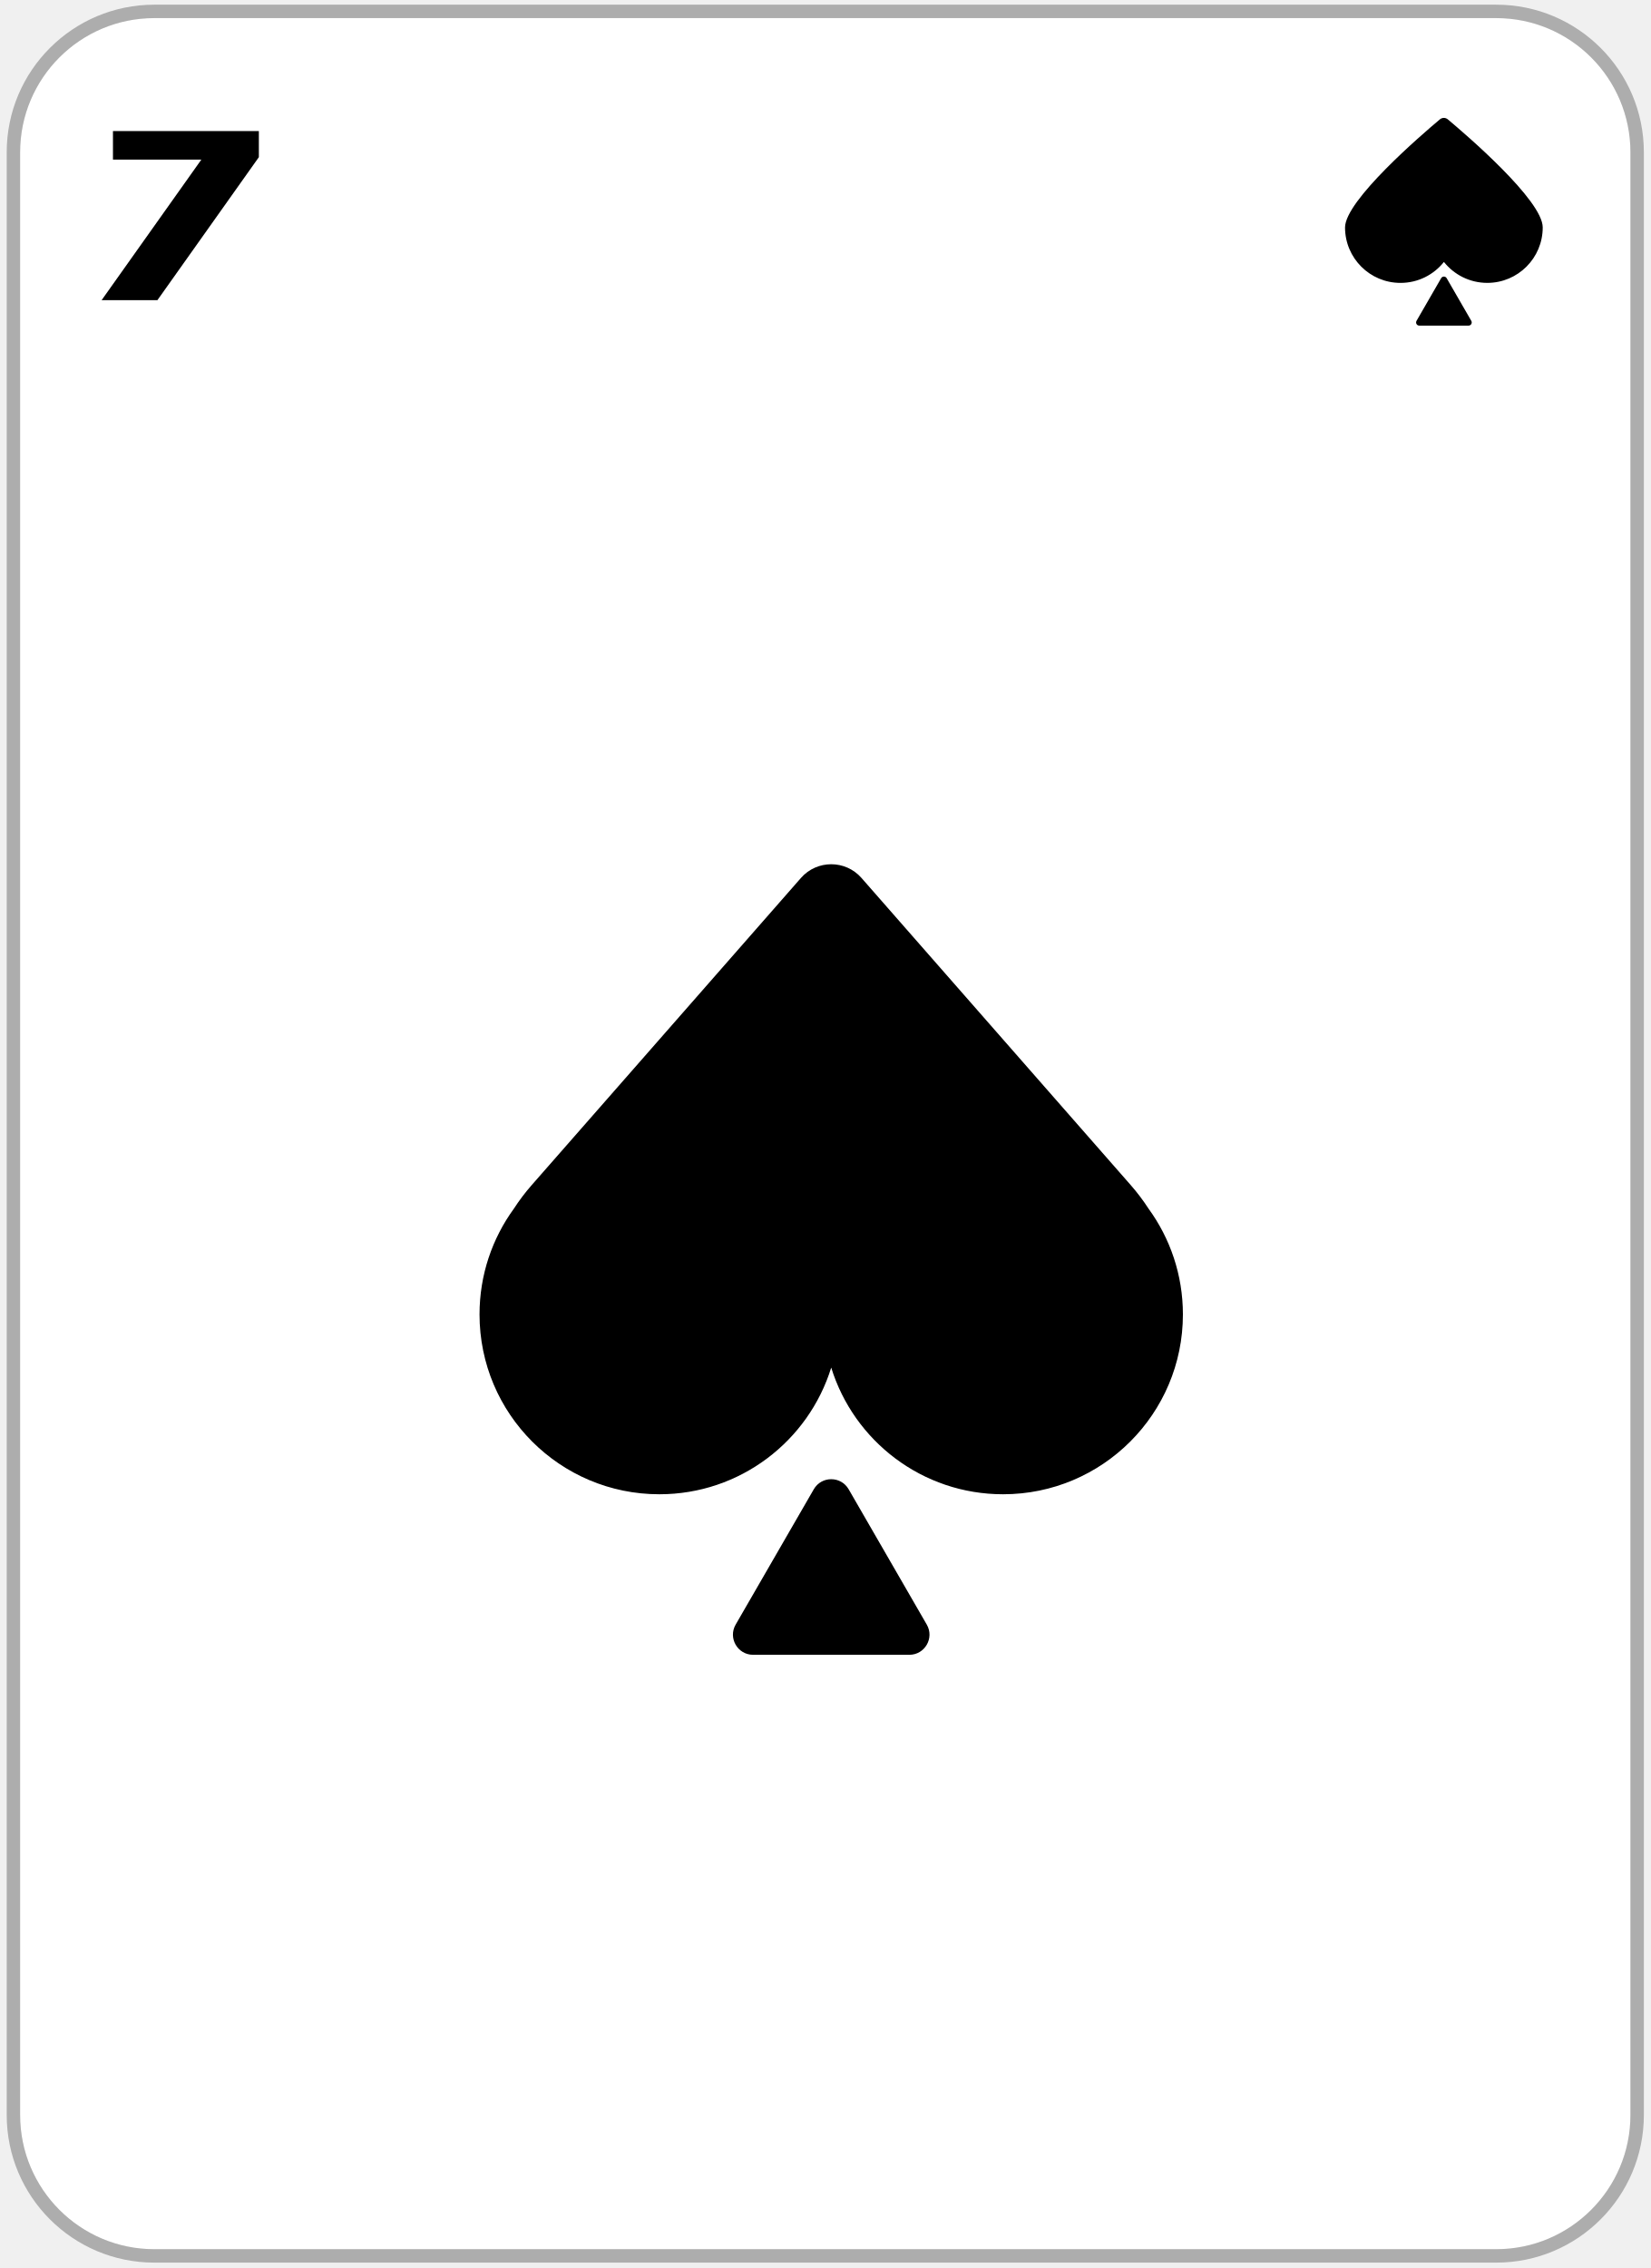
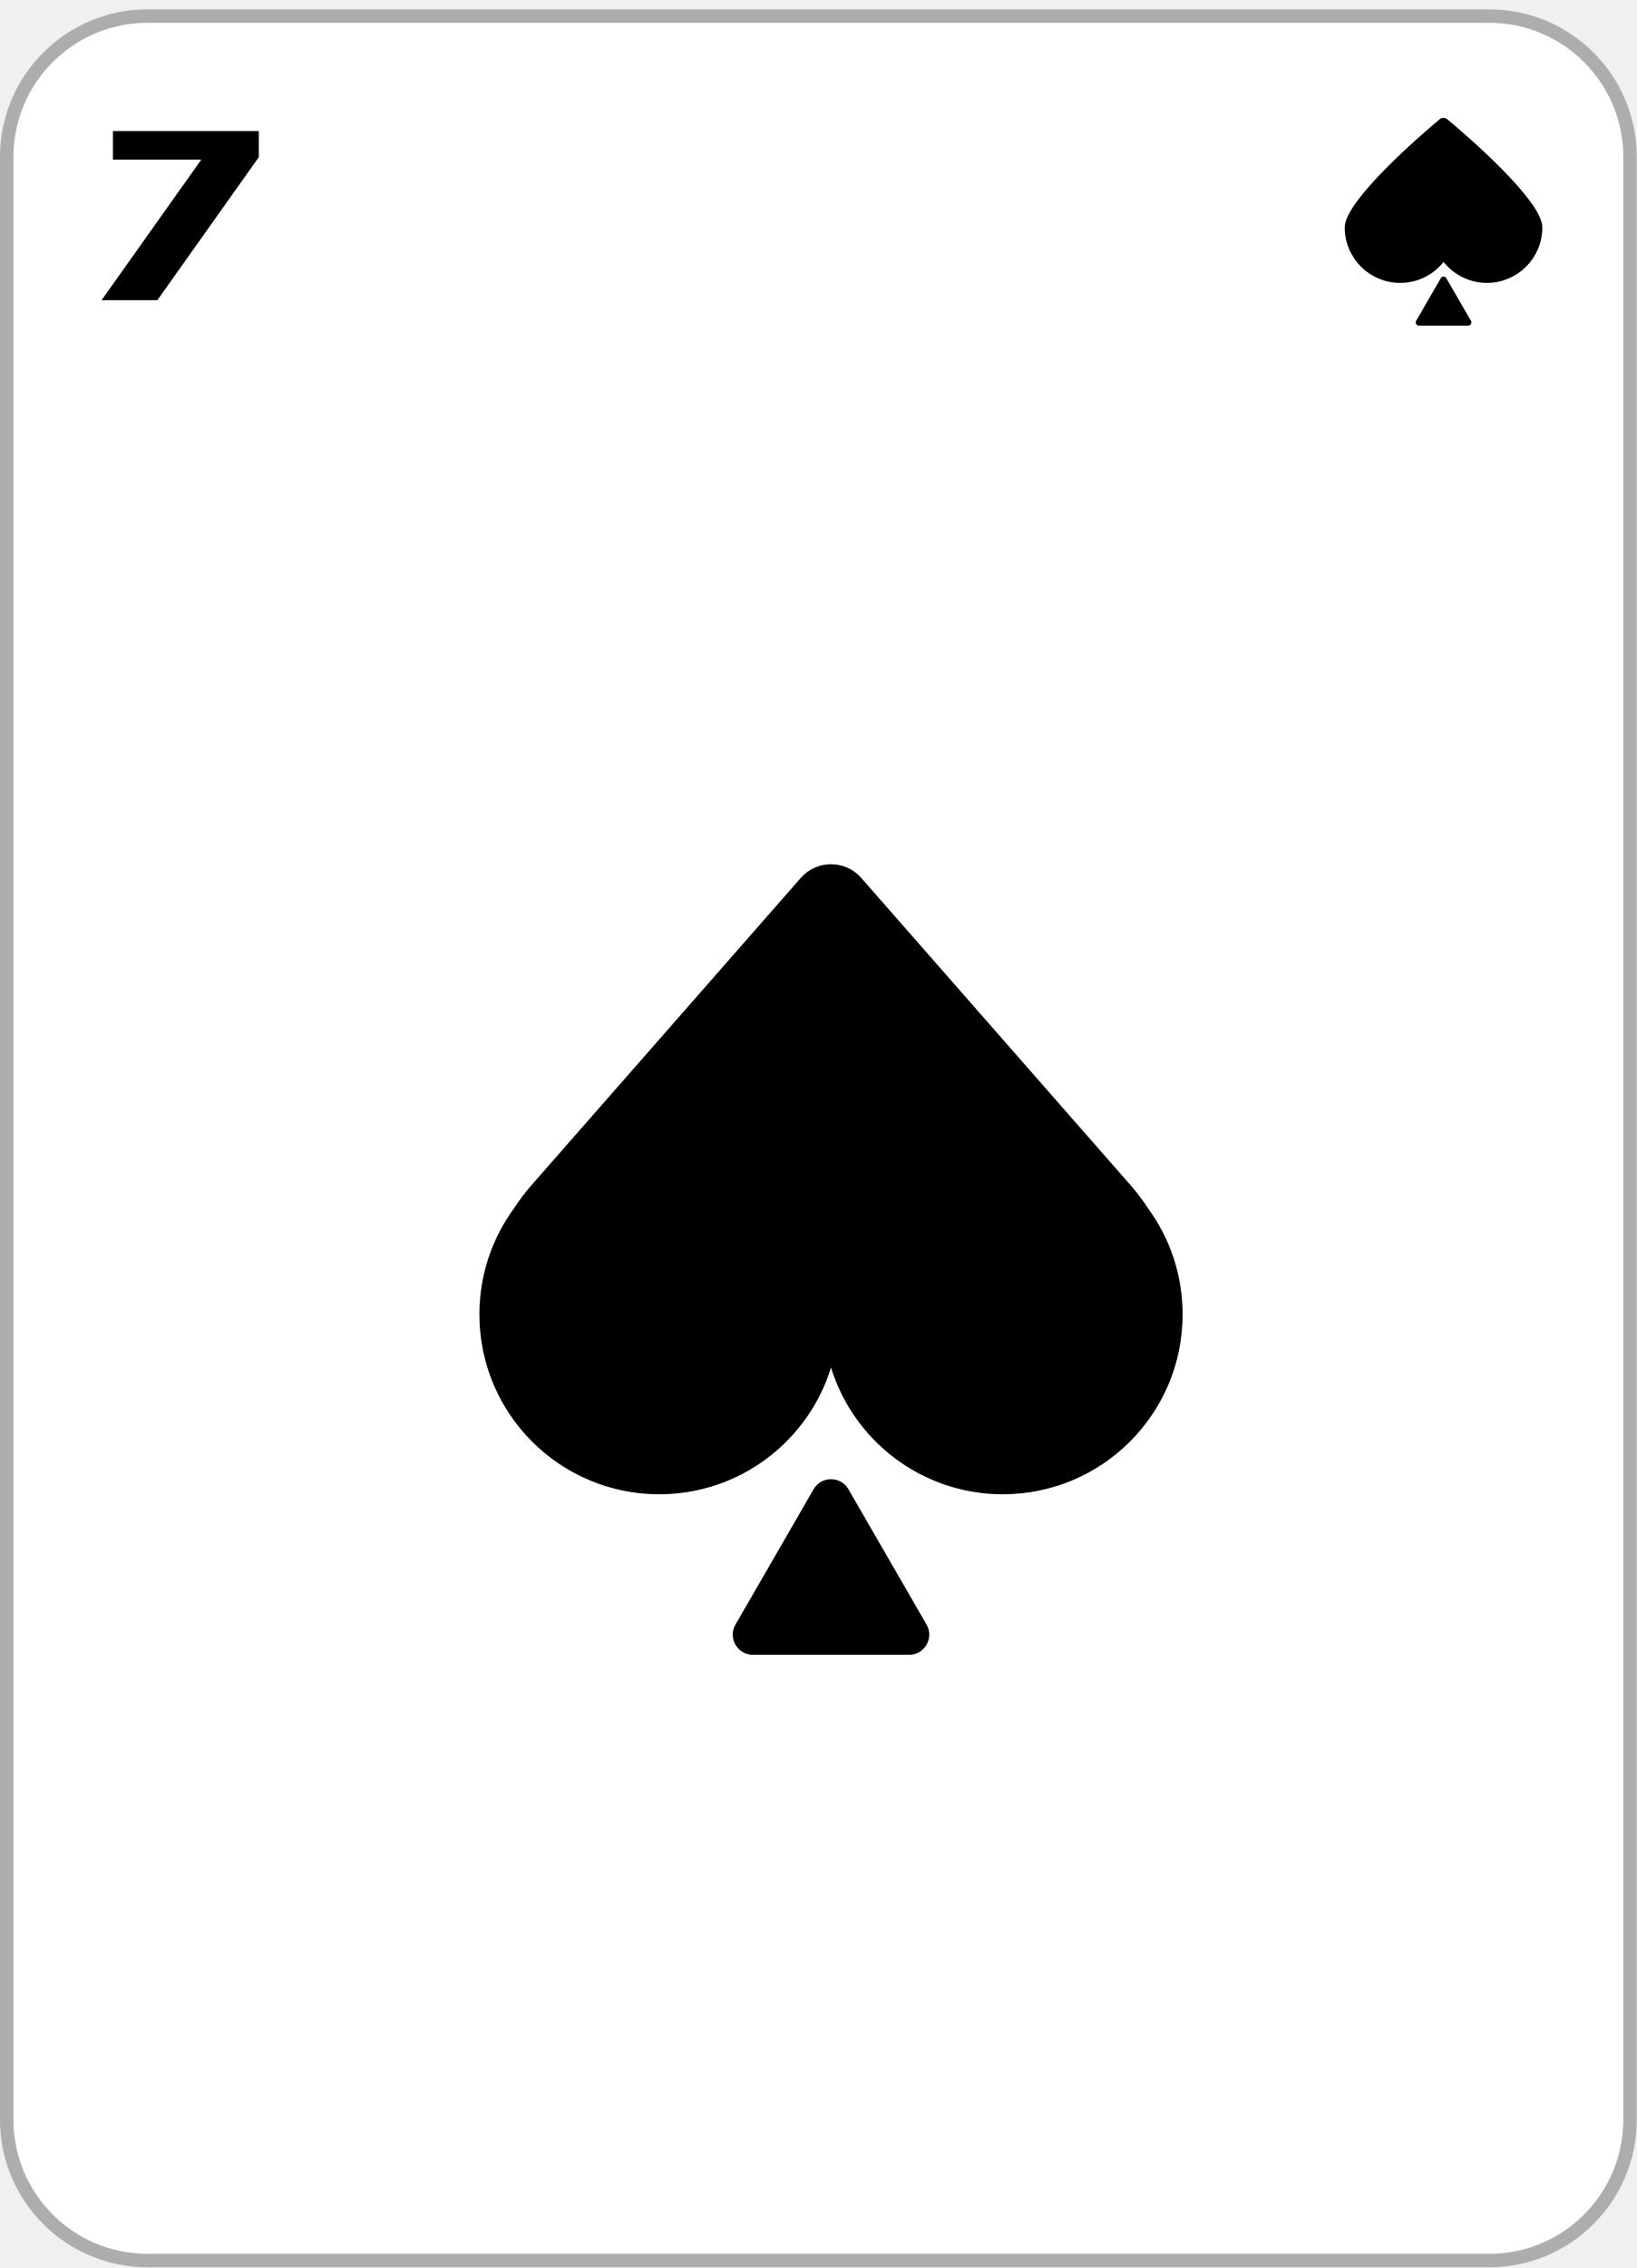
- <svg xmlns="http://www.w3.org/2000/svg" width="123" height="169" viewBox="0 0 123 169" fill="none">
+ <svg xmlns="http://www.w3.org/2000/svg" width="122" height="169" viewBox="0 0 122 169" fill="none">
  <g clip-path="url(#clip0_2109_90750)">
-     <rect x="1.5" y="1.349" width="120" height="166.25" rx="10" fill="white" />
+     <rect x="1" y="1.697" width="120" height="166.25" rx="10" fill="white" />
    <mask id="mask0_2109_90750" style="mask-type:alpha" maskUnits="userSpaceOnUse" x="1" y="1" width="121" height="167">
-       <rect x="1.5" y="1.349" width="120" height="166.25" fill="#D9D9D9" />
+       <rect x="1" y="1.697" width="120" height="166.25" fill="#D9D9D9" />
    </mask>
    <g mask="url(#mask0_2109_90750)">
      <path d="M7.572 22.367L15.006 11.891H8.418V9.767H19.29V11.711L11.73 22.367H7.572Z" fill="black" />
      <path d="M104.368 21.08C105.679 21.08 106.843 20.47 107.6 19.519C108.359 20.469 109.522 21.079 110.833 21.079C113.117 21.078 114.966 19.226 114.963 16.943C114.965 14.933 109.261 10.041 107.889 8.893C107.717 8.749 107.473 8.75 107.301 8.893C105.931 10.042 100.232 14.941 100.232 16.95C100.233 19.235 102.085 21.083 104.368 21.08Z" fill="black" />
      <path d="M107.395 20.727C107.486 20.57 107.713 20.57 107.804 20.727L109.641 23.909C109.732 24.067 109.618 24.263 109.437 24.263H105.762C105.581 24.263 105.468 24.067 105.558 23.909L107.395 20.727Z" fill="black" />
      <path fill-rule="evenodd" clip-rule="evenodd" d="M85.59 90.064C87.2 92.275 88.15 94.999 88.15 97.944C88.15 105.345 82.15 111.345 74.748 111.345C68.726 111.345 63.632 107.373 61.942 101.906C60.252 107.373 55.158 111.345 49.136 111.345C41.734 111.345 35.734 105.345 35.734 97.944C35.734 95 36.683 92.279 38.291 90.068C38.689 89.453 39.133 88.865 39.621 88.308L59.686 65.421C60.881 64.058 63.003 64.058 64.198 65.421L84.263 88.308C84.75 88.864 85.192 89.451 85.59 90.064Z" fill="black" />
      <path d="M60.643 110.973C61.22 109.973 62.664 109.973 63.241 110.973L69.063 121.057C69.641 122.057 68.919 123.307 67.764 123.307H56.12C54.965 123.307 54.244 122.057 54.821 121.057L60.643 110.973Z" fill="black" />
    </g>
  </g>
-   <rect x="1" y="0.849" width="121" height="167.25" rx="10.5" stroke="#ADADAD" />
+   <rect x="0.5" y="1.197" width="121" height="167.25" rx="10.5" stroke="#ADADAD" />
  <defs>
    <clipPath id="clip0_2109_90750">
-       <rect x="1.5" y="1.349" width="120" height="166.25" rx="10" fill="white" />
+       <rect x="1" y="1.697" width="120" height="166.25" rx="10" fill="white" />
    </clipPath>
  </defs>
</svg>
